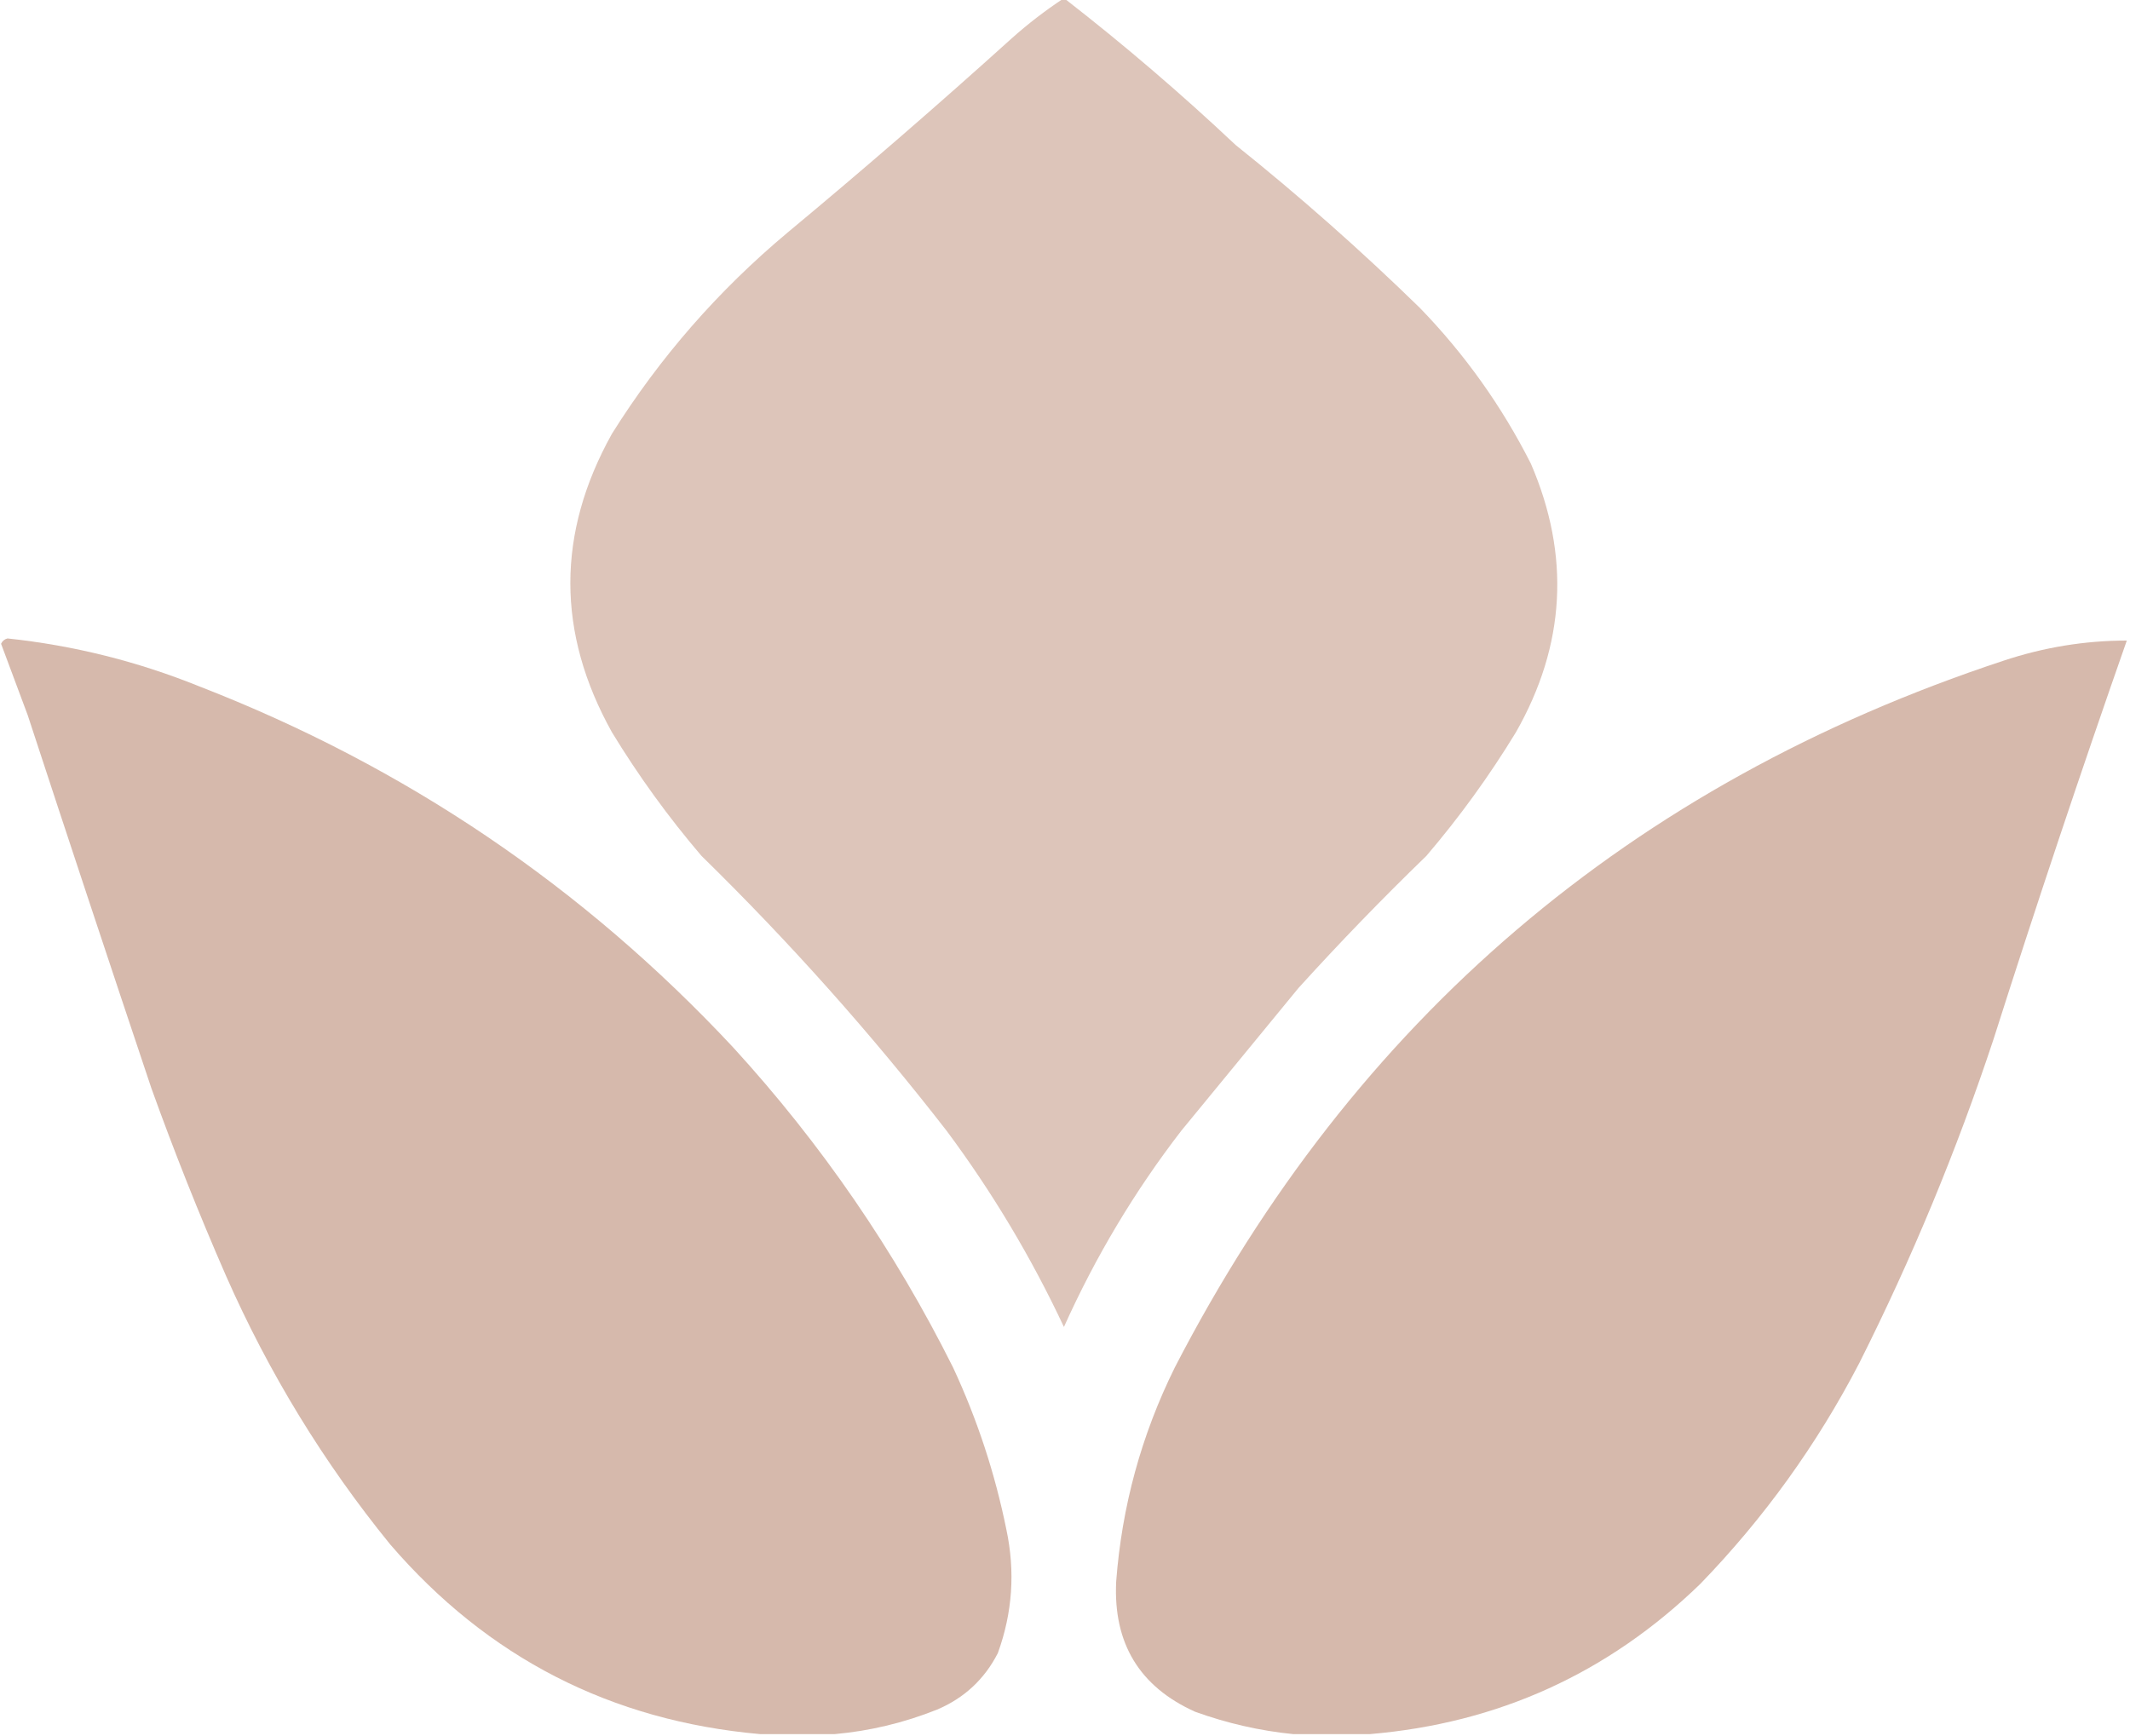
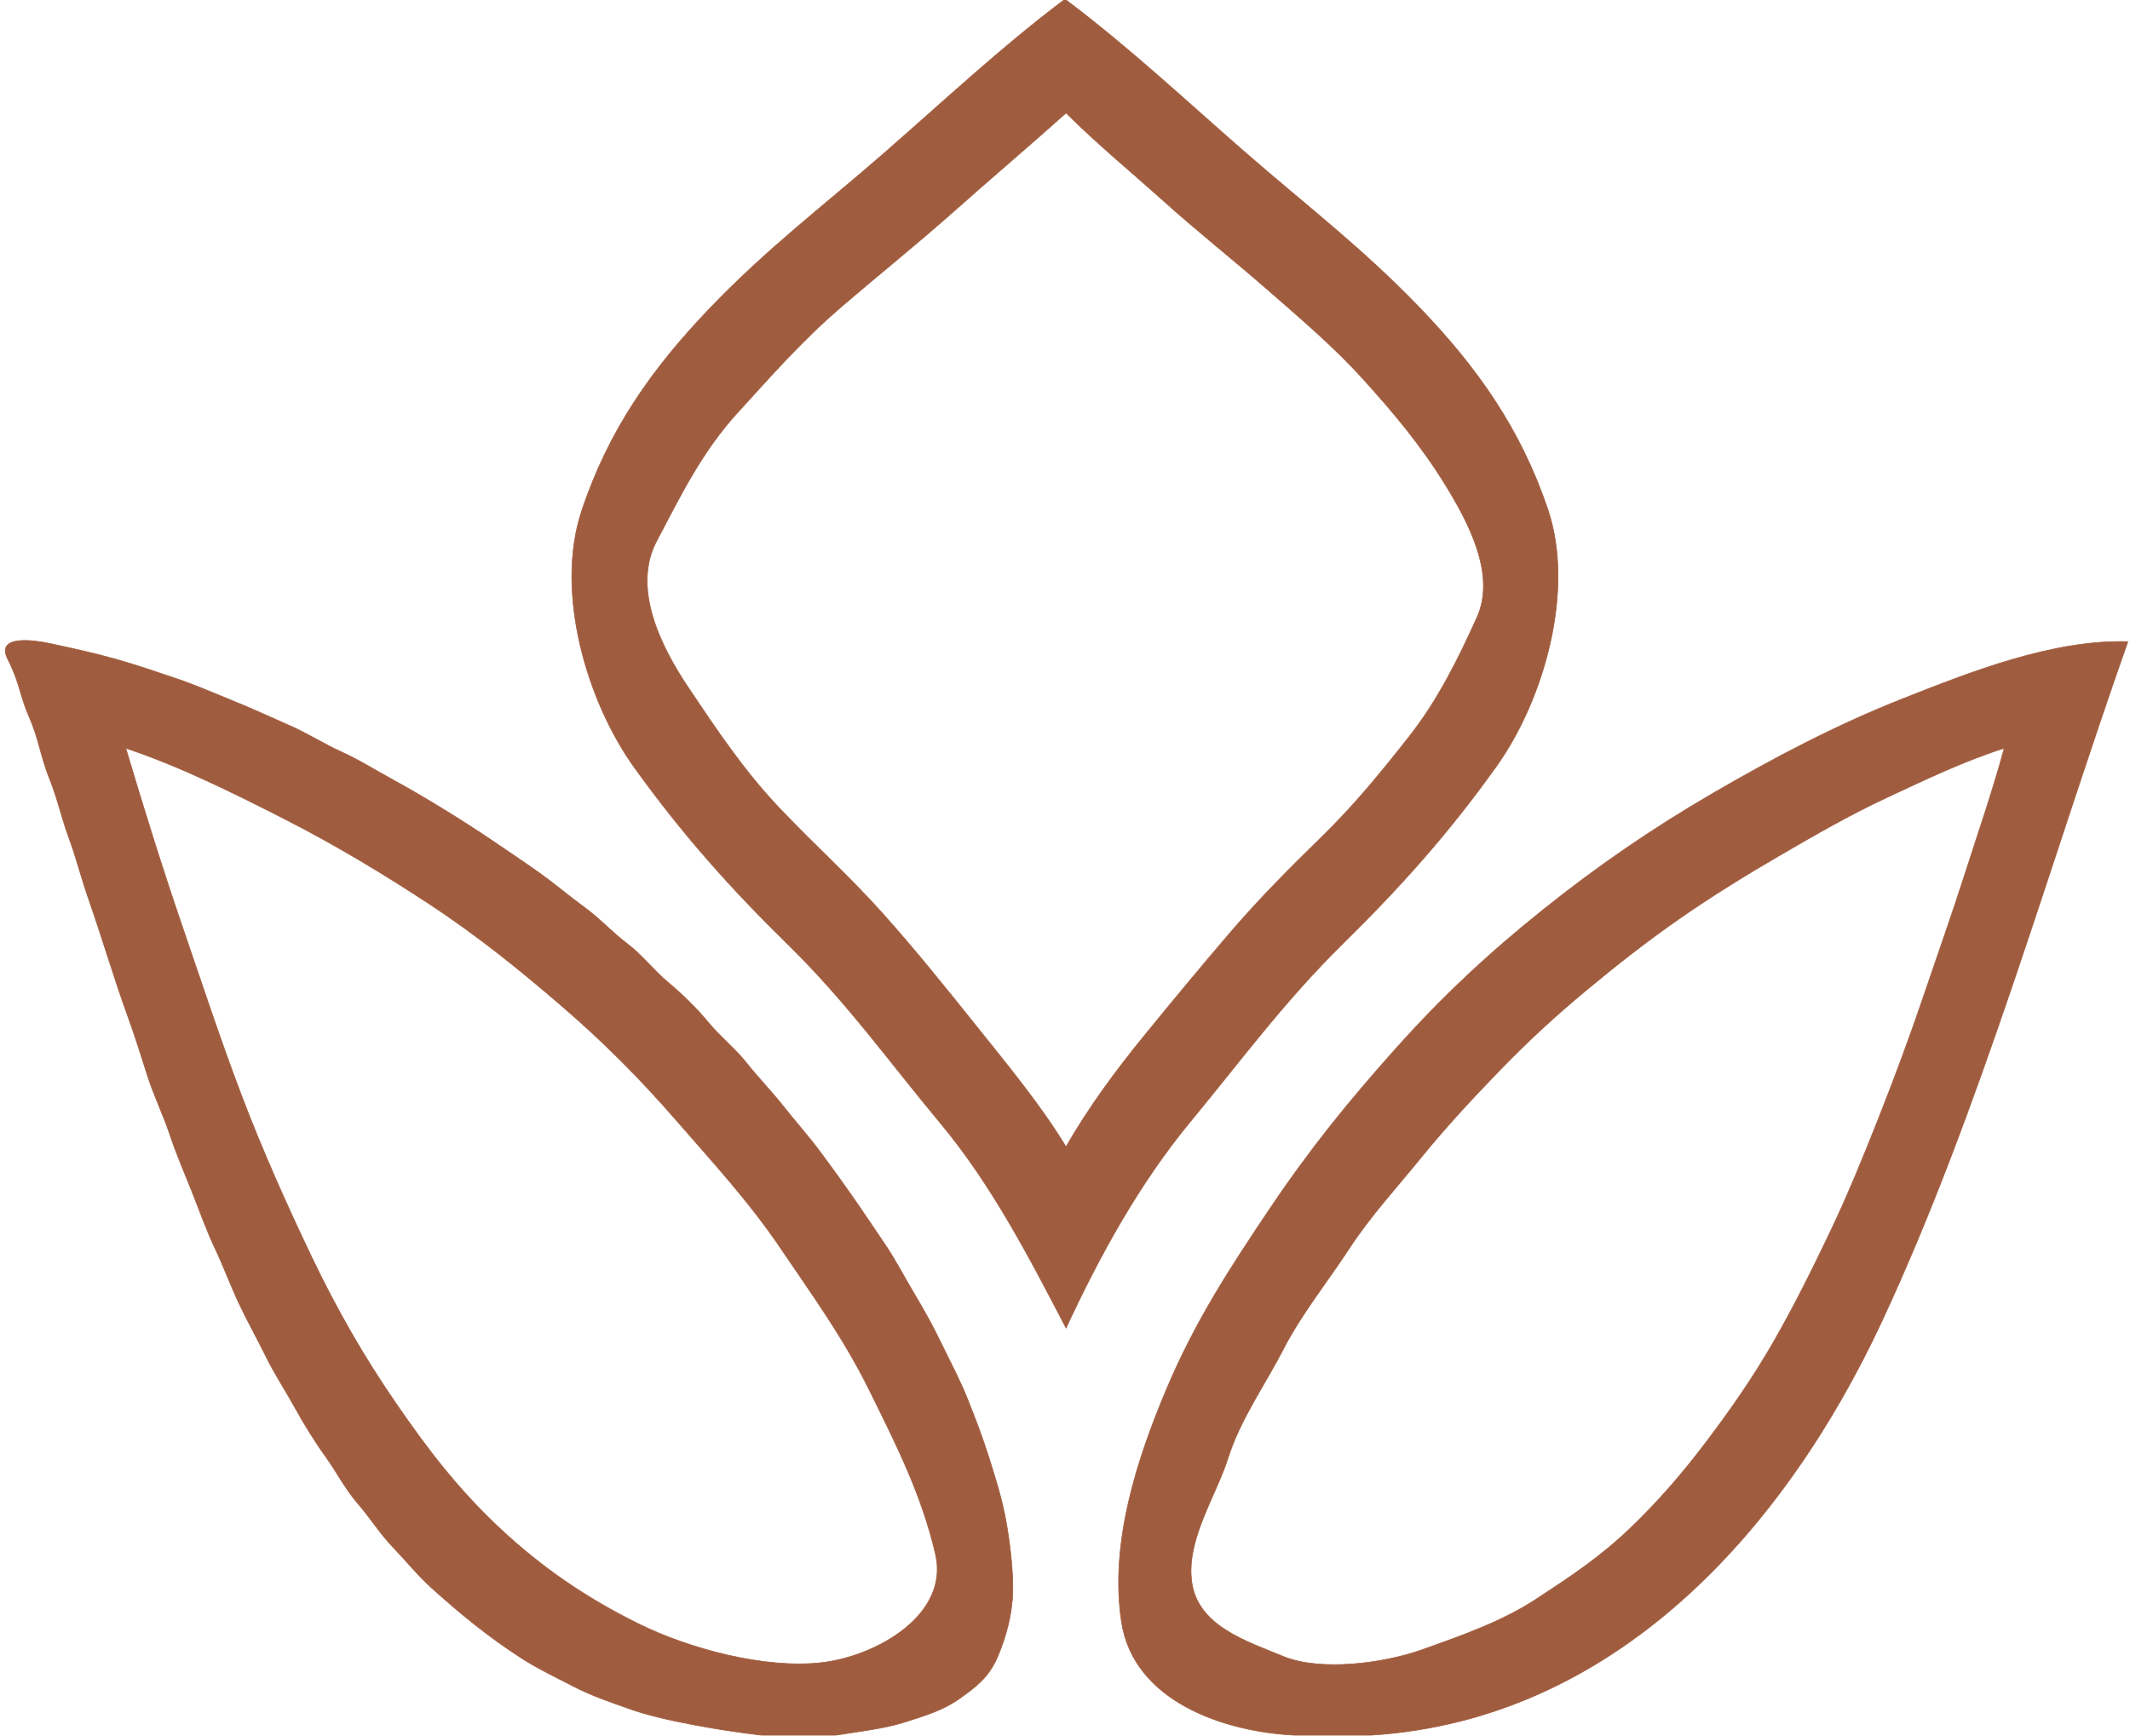
- <svg xmlns="http://www.w3.org/2000/svg" version="1.1" width="999px" height="814px" style="shape-rendering:geometricPrecision; text-rendering:geometricPrecision; image-rendering:optimizeQuality; fill-rule:evenodd; clip-rule:evenodd">
-   <g>
-     <path style="opacity:0.357" fill="#9f5c3d" d="M 498.5,-0.5 C 498.833,-0.5 499.167,-0.5 499.5,-0.5C 527.152,20.971 553.819,43.804 579.5,68C 609.521,92.013 638.355,117.513 666,144.5C 687.016,166.194 704.349,190.528 718,217.5C 736.588,260.608 734.254,302.608 711,343.5C 698.548,363.952 684.548,383.285 669,401.5C 648.328,421.506 628.328,442.172 609,463.5C 590.667,485.833 572.333,508.167 554,530.5C 532.13,558.882 513.797,589.548 499,622.5C 483.7,589.879 465.366,559.213 444,530.5C 408.698,484.971 370.364,441.971 329,401.5C 313.452,383.285 299.452,363.952 287,343.5C 261.001,296.846 261.001,250.179 287,203.5C 309.396,167.756 336.896,136.256 369.5,109C 405.091,79.413 440.091,49.08 474.5,18C 482.115,11.204 490.115,5.038 498.5,-0.5 Z" />
+ <svg xmlns="http://www.w3.org/2000/svg" viewBox="0 0 999 814" width="999" height="814">
+   <g fill="None" fill-opacity="0.0" stroke="#000000" stroke-opacity="0.00" stroke-width="0.3">
+     <path d=" M 0.00 814.00  L 357.00 814.00 C 347.03 812.84 334.90 810.99 324.93 809.07 C 314.96 807.16 304.56 804.95 295.32 801.68 C 286.08 798.40 277.37 795.46 268.92 791.08 C 260.48 786.70 252.02 782.70 244.30 777.70 C 236.59 772.69 229.83 767.80 222.77 762.23 C 215.71 756.67 209.44 751.19 202.77 745.23 C 196.10 739.27 190.42 732.18 184.25 725.75 C 178.08 719.32 173.63 712.02 167.75 705.25 C 161.88 698.48 157.97 690.64 152.70 683.30 C 147.43 675.97 142.47 667.87 138.08 659.92 C 133.69 651.98 128.72 644.55 124.70 636.31 C 120.67 628.06 116.22 620.23 112.23 611.77 C 108.24 603.31 104.76 593.88 100.69 585.31 C 96.62 576.73 93.57 567.84 90.02 558.98 C 86.48 550.12 82.74 541.48 79.68 532.32 C 76.62 523.16 72.19 514.06 69.22 504.78 C 66.25 495.49 63.35 486.17 60.02 476.98 C 56.70 467.78 53.69 458.74 50.68 449.32 C 47.66 439.91 44.49 430.20 41.22 420.78 C 37.95 411.35 35.70 402.21 32.22 392.78 C 28.75 383.34 26.96 374.52 23.07 364.93 C 19.19 355.33 18.11 346.34 13.68 336.32 C 9.24 326.31 9.34 320.37 3.68 309.32 C -1.99 298.27 13.92 299.82 24.00 302.00 C 34.08 304.18 44.98 306.56 54.67 309.33 C 64.37 312.09 73.39 315.19 82.68 318.32 C 91.97 321.46 100.32 325.20 109.22 328.78 C 118.13 332.35 127.05 336.54 135.69 340.31 C 144.34 344.08 151.78 348.95 160.23 352.77 C 168.68 356.59 176.18 361.40 184.23 365.77 C 192.28 370.14 200.49 375.02 208.23 379.77 C 215.97 384.52 223.30 389.20 230.75 394.25 C 238.19 399.30 245.42 404.12 252.70 409.30 C 259.98 414.48 267.09 420.53 274.25 425.75 C 281.40 430.97 287.22 437.46 294.25 442.75 C 301.27 448.04 306.46 455.06 313.25 460.75 C 320.03 466.45 326.66 472.87 332.30 479.70 C 337.95 486.53 344.80 491.86 350.25 498.75 C 355.70 505.65 361.76 511.80 367.25 518.75 C 372.74 525.71 378.91 532.62 384.25 539.75 C 389.59 546.88 394.64 553.88 399.77 561.23 C 404.90 568.58 409.61 575.72 414.75 583.25 C 419.90 590.77 424.18 599.18 428.92 607.08 C 433.66 614.98 437.86 622.63 441.92 631.08 C 445.99 639.52 450.20 647.31 453.77 656.23 C 457.34 665.15 460.97 674.64 463.93 684.07 C 466.88 693.50 469.98 703.23 471.78 713.22 C 473.58 723.22 475.27 736.61 475.00 747.00 C 474.73 757.39 471.71 768.54 467.69 777.69 C 463.68 786.85 457.81 791.34 449.92 796.92 C 442.03 802.50 433.38 804.97 423.98 807.98 C 414.57 810.99 401.62 812.43 392.00 814.00 L 607.00 814.00 C 574.11 812.36 531.77 798.13 526.02 760.98 C 520.27 723.83 533.48 684.07 546.98 651.98 C 560.47 619.88 577.18 594.37 595.75 566.75 C 614.32 539.13 632.73 516.39 654.77 491.77 C 676.81 467.15 698.30 447.13 723.75 426.75 C 749.19 406.37 774.66 388.85 803.23 372.23 C 831.80 355.61 861.08 340.14 892.68 327.68 C 924.27 315.21 962.73 299.98 998.00 301.00 C 961.36 404.70 928.92 520.42 882.70 619.69 C 836.47 718.97 756.66 806.92 643.00 814.00 L 999.00 814.00 L 999.00 0.00 L 500.00 0.00 C 529.43 22.14 555.48 46.59 583.75 71.25 C 612.02 95.91 638.69 116.13 665.75 144.25 C 692.81 172.37 713.21 201.19 725.98 239.02 C 738.74 276.86 724.22 328.22 701.70 359.70 C 679.17 391.17 656.96 415.98 629.75 442.75 C 602.54 469.52 582.13 497.35 558.25 526.25 C 534.37 555.15 515.64 589.22 500.00 623.00 C 482.97 590.28 465.16 555.79 441.08 526.92 C 417.01 498.04 397.17 470.13 369.75 443.25 C 342.33 416.36 320.28 391.63 297.70 360.30 C 275.11 328.97 260.20 277.73 272.78 239.78 C 285.36 201.83 305.78 172.97 332.77 144.77 C 359.76 116.57 386.43 96.46 414.75 71.75 C 443.08 47.04 469.53 22.18 499.00 0.00 L 0.00 0.00 L 0.00 814.00 Z" />
  </g>
-   <g>
-     <path style="opacity:0.429" fill="#9f5c3d" d="M 391.5,813.5 C 379.833,813.5 368.167,813.5 356.5,813.5C 286.546,807.274 228.712,777.607 183,724.5C 151.799,686.138 126.132,644.138 106,598.5C 93.354,569.564 81.688,540.231 71,510.5C 51.469,452.24 32.136,393.907 13,335.5C 8.833,324.333 4.667,313.167 0.5,302C 1.098,300.699 2.098,299.865 3.5,299.5C 34.517,302.78 64.516,310.28 93.5,322C 190.101,359.52 273.601,416.02 344,491.5C 385.248,536.634 419.582,586.634 447,641.5C 458.332,665.83 466.665,691.163 472,717.5C 476.204,737.252 474.87,756.585 468,775.5C 461.746,787.752 452.246,796.585 439.5,802C 423.934,808.208 407.934,812.042 391.5,813.5 Z" />
+   <g fill="None" fill-opacity="0.0" stroke="#A05C3E" stroke-opacity="1.00" stroke-width="0.3">
+     <path d=" M 500.00 0.00  L 499.00 0.00 C 469.53 22.18 443.08 47.04 414.75 71.75 C 386.43 96.46 359.76 116.57 332.77 144.77 C 305.78 172.97 285.36 201.83 272.78 239.78 C 260.20 277.73 275.11 328.97 297.70 360.30 C 320.28 391.63 342.33 416.36 369.75 443.25 C 397.17 470.13 417.01 498.04 441.08 526.92 C 465.16 555.79 482.97 590.28 500.00 623.00 C 515.64 589.22 534.37 555.15 558.25 526.25 C 582.13 497.35 602.54 469.52 629.75 442.75 C 656.96 415.98 679.17 391.17 701.70 359.70 C 724.22 328.22 738.74 276.86 725.98 239.02 C 713.21 201.19 692.81 172.37 665.75 144.25 C 638.69 116.13 612.02 95.91 583.75 71.25 C 555.48 46.59 529.43 22.14 500.00 0.00 M 500.00 53.00  C 514.71 67.63 530.80 80.87 546.25 94.75 C 561.70 108.64 578.15 121.61 593.75 135.25 C 609.35 148.89 624.98 162.02 639.25 177.75 C 653.52 193.48 666.67 209.23 677.75 227.25 C 688.84 245.26 701.76 269.63 692.69 289.69 C 683.63 309.76 674.12 328.78 660.75 345.75 C 647.37 362.71 635.20 377.68 619.75 392.75 C 604.30 407.83 590.46 421.76 576.75 437.75 C 563.05 453.74 550.09 469.41 536.75 485.75 C 523.42 502.10 510.25 519.86 500.00 538.00 C 488.06 518.37 472.78 499.93 458.25 481.75 C 443.71 463.57 429.39 445.72 413.75 428.25 C 398.11 410.78 381.57 396.01 365.25 378.75 C 348.92 361.49 336.29 342.59 323.08 322.92 C 309.86 303.25 296.35 275.99 307.92 253.92 C 319.50 231.86 329.41 211.73 345.77 193.77 C 362.13 175.81 376.21 159.77 394.25 144.25 C 412.28 128.73 429.59 114.93 447.25 99.25 C 464.91 83.56 482.42 68.72 500.00 53.00 Z" />
  </g>
-   <g>
-     <path style="opacity:0.429" fill="#9f5c3d" d="M 642.5,813.5 C 630.5,813.5 618.5,813.5 606.5,813.5C 590.874,811.93 575.541,808.43 560.5,803C 534.444,791.255 522.111,770.922 523.5,742C 526.148,706.723 535.314,673.223 551,641.5C 635.241,478.28 764.741,367.78 939.5,310C 958.506,303.665 977.84,300.498 997.5,300.5C 975.778,362.499 954.945,424.832 935,487.5C 917.71,539.704 896.71,590.37 872,639.5C 852.204,677.629 827.371,712.129 797.5,743C 754.308,784.926 702.641,808.426 642.5,813.5 Z" />
+   <g fill="None" fill-opacity="0.0" stroke="#FF0100" stroke-opacity="0.00" stroke-width="0.3">
+     <path d=" M 500.00 53.00  C 482.42 68.72 464.91 83.56 447.25 99.25 C 429.59 114.93 412.28 128.73 394.25 144.25 C 376.21 159.77 362.13 175.81 345.77 193.77 C 329.41 211.73 319.50 231.86 307.92 253.92 C 296.35 275.99 309.86 303.25 323.08 322.92 C 336.29 342.59 348.92 361.49 365.25 378.75 C 381.57 396.01 398.11 410.78 413.75 428.25 C 429.39 445.72 443.71 463.57 458.25 481.75 C 472.78 499.93 488.06 518.37 500.00 538.00 C 510.25 519.86 523.42 502.10 536.75 485.75 C 550.09 469.41 563.05 453.74 576.75 437.75 C 590.46 421.76 604.30 407.83 619.75 392.75 C 635.20 377.68 647.37 362.71 660.75 345.75 C 674.12 328.78 683.63 309.76 692.69 289.69 C 701.76 269.63 688.84 245.26 677.75 227.25 C 666.67 209.23 653.52 193.48 639.25 177.75 C 624.98 162.02 609.35 148.89 593.75 135.25 C 578.15 121.61 561.70 108.64 546.25 94.75 C 530.80 80.87 514.71 67.63 500.00 53.00 Z" />
+   </g>
+   <g fill="None" fill-opacity="0.0" stroke="#A05C3E" stroke-opacity="1.00" stroke-width="0.3">
+     <path d=" M 357.00 814.00  L 392.00 814.00 C 401.62 812.43 414.57 810.99 423.98 807.98 C 433.38 804.97 442.03 802.50 449.92 796.92 C 457.81 791.34 463.68 786.85 467.69 777.69 C 471.71 768.54 474.73 757.39 475.00 747.00 C 475.27 736.61 473.58 723.22 471.78 713.22 C 469.98 703.23 466.88 693.50 463.93 684.07 C 460.97 674.64 457.34 665.15 453.77 656.23 C 450.20 647.31 445.99 639.52 441.92 631.08 C 437.86 622.63 433.66 614.98 428.92 607.08 C 424.18 599.18 419.90 590.77 414.75 583.25 C 409.61 575.72 404.90 568.58 399.77 561.23 C 394.64 553.88 389.59 546.88 384.25 539.75 C 378.91 532.62 372.74 525.71 367.25 518.75 C 361.76 511.80 355.70 505.65 350.25 498.75 C 344.80 491.86 337.95 486.53 332.30 479.70 C 326.66 472.87 320.03 466.45 313.25 460.75 C 306.46 455.06 301.27 448.04 294.25 442.75 C 287.22 437.46 281.40 430.97 274.25 425.75 C 267.09 420.53 259.98 414.48 252.70 409.30 C 245.42 404.12 238.19 399.30 230.75 394.25 C 223.30 389.20 215.97 384.52 208.23 379.77 C 200.49 375.02 192.28 370.14 184.23 365.77 C 176.18 361.40 168.68 356.59 160.23 352.77 C 151.78 348.95 144.34 344.08 135.69 340.31 C 127.05 336.54 118.13 332.35 109.22 328.78 C 100.32 325.20 91.97 321.46 82.68 318.32 C 73.39 315.19 64.37 312.09 54.67 309.33 C 44.98 306.56 34.08 304.18 24.00 302.00 C 13.92 299.82 -1.99 298.27 3.68 309.32 C 9.34 320.37 9.24 326.31 13.68 336.32 C 18.11 346.34 19.19 355.33 23.07 364.93 C 26.96 374.52 28.75 383.34 32.22 392.78 C 35.70 402.21 37.95 411.35 41.22 420.78 C 44.49 430.20 47.66 439.91 50.68 449.32 C 53.69 458.74 56.70 467.78 60.02 476.98 C 63.35 486.17 66.25 495.49 69.22 504.78 C 72.19 514.06 76.62 523.16 79.68 532.32 C 82.74 541.48 86.48 550.12 90.02 558.98 C 93.57 567.84 96.62 576.73 100.69 585.31 C 104.76 593.88 108.24 603.31 112.23 611.77 C 116.22 620.23 120.67 628.06 124.70 636.31 C 128.72 644.55 133.69 651.98 138.08 659.92 C 142.47 667.87 147.43 675.97 152.70 683.30 C 157.97 690.64 161.88 698.48 167.75 705.25 C 173.63 712.02 178.08 719.32 184.25 725.75 C 190.42 732.18 196.10 739.27 202.77 745.23 C 209.44 751.19 215.71 756.67 222.77 762.23 C 229.83 767.80 236.59 772.69 244.30 777.70 C 252.02 782.70 260.48 786.70 268.92 791.08 C 277.37 795.46 286.08 798.40 295.32 801.68 C 304.56 804.95 314.96 807.16 324.93 809.07 C 334.90 810.99 347.03 812.84 357.00 814.00 M 59.00 351.00  C 84.21 359.37 110.03 372.24 133.69 384.31 C 157.36 396.37 179.80 409.91 201.70 424.30 C 223.59 438.70 243.37 454.63 263.25 471.75 C 283.13 488.87 300.04 505.84 317.30 525.70 C 334.56 545.55 351.41 563.78 366.25 585.75 C 381.09 607.73 395.60 627.55 407.77 652.23 C 419.94 676.91 432.29 701.02 438.78 729.22 C 445.27 757.43 411.29 777.06 385.00 780.00 C 358.70 782.93 323.40 773.60 299.32 761.68 C 275.24 749.76 254.52 735.70 234.75 717.25 C 214.99 698.80 200.68 680.08 185.70 658.30 C 170.71 636.53 157.92 614.21 146.23 589.77 C 134.54 565.33 123.04 539.61 113.23 513.77 C 103.41 487.93 94.34 460.40 85.22 433.78 C 76.11 407.16 67.06 378.13 59.00 351.00 Z" />
+   </g>
+   <g fill="None" fill-opacity="0.0" stroke="#A05C3E" stroke-opacity="1.00" stroke-width="0.3">
+     <path d=" M 607.00 814.00  L 643.00 814.00 C 756.66 806.92 836.47 718.97 882.70 619.69 C 928.92 520.42 961.36 404.70 998.00 301.00 C 962.73 299.98 924.27 315.21 892.68 327.68 C 861.08 340.14 831.80 355.61 803.23 372.23 C 774.66 388.85 749.19 406.37 723.75 426.75 C 698.30 447.13 676.81 467.15 654.77 491.77 C 632.73 516.39 614.32 539.13 595.75 566.75 C 577.18 594.37 560.47 619.88 546.98 651.98 C 533.48 684.07 520.27 723.83 526.02 760.98 C 531.77 798.13 574.11 812.36 607.00 814.00 M 940.00 351.00  C 934.74 370.55 927.85 390.42 921.68 409.68 C 915.51 428.94 908.65 448.22 902.22 467.22 C 895.80 486.23 888.48 505.85 881.22 524.22 C 873.97 542.60 866.59 560.72 858.22 578.22 C 849.86 595.73 841.17 613.24 831.69 629.70 C 822.22 646.15 812.05 660.76 800.75 675.75 C 789.45 690.74 778.14 703.96 764.25 717.25 C 750.35 730.54 736.32 739.81 720.30 750.30 C 704.28 760.79 685.06 767.46 666.93 773.93 C 648.79 780.39 619.22 784.19 601.93 777.07 C 584.63 769.96 562.33 762.92 559.08 742.92 C 555.82 722.93 570.22 702.17 575.98 683.98 C 581.73 665.78 593.37 649.54 601.92 632.92 C 610.48 616.31 622.65 601.23 632.77 585.77 C 642.89 570.31 655.12 557.06 666.75 542.75 C 678.39 528.44 690.25 515.72 703.25 502.25 C 716.25 488.78 729.53 476.56 743.75 464.75 C 757.97 452.93 771.96 441.91 787.25 431.25 C 802.53 420.58 818.76 410.56 835.08 401.08 C 851.39 391.59 867.67 382.20 885.08 374.08 C 902.48 365.95 921.60 356.80 940.00 351.00 Z" />
+   </g>
+   <g fill="None" fill-opacity="0.0" stroke="#FF0100" stroke-opacity="0.00" stroke-width="0.3">
+     <path d=" M 59.00 351.00  C 67.06 378.13 76.11 407.16 85.22 433.78 C 94.34 460.40 103.41 487.93 113.23 513.77 C 123.04 539.61 134.54 565.33 146.23 589.77 C 157.92 614.21 170.71 636.53 185.70 658.30 C 200.68 680.08 214.99 698.80 234.75 717.25 C 254.52 735.70 275.24 749.76 299.32 761.68 C 323.40 773.60 358.70 782.93 385.00 780.00 C 411.29 777.06 445.27 757.43 438.78 729.22 C 432.29 701.02 419.94 676.91 407.77 652.23 C 395.60 627.55 381.09 607.73 366.25 585.75 C 351.41 563.78 334.56 545.55 317.30 525.70 C 300.04 505.84 283.13 488.87 263.25 471.75 C 243.37 454.63 223.59 438.70 201.70 424.30 C 179.80 409.91 157.36 396.37 133.69 384.31 C 110.03 372.24 84.21 359.37 59.00 351.00 Z" />
+   </g>
+   <g fill="None" fill-opacity="0.0" stroke="#FF0100" stroke-opacity="0.00" stroke-width="0.3">
+     <path d=" M 940.00 351.00  C 921.60 356.80 902.48 365.95 885.08 374.08 C 867.67 382.20 851.39 391.59 835.08 401.08 C 818.76 410.56 802.53 420.58 787.25 431.25 C 771.96 441.91 757.97 452.93 743.75 464.75 C 729.53 476.56 716.25 488.78 703.25 502.25 C 690.25 515.72 678.39 528.44 666.75 542.75 C 655.12 557.06 642.89 570.31 632.77 585.77 C 622.65 601.23 610.48 616.31 601.92 632.92 C 593.37 649.54 581.73 665.78 575.98 683.98 C 570.22 702.17 555.82 722.93 559.08 742.92 C 562.33 762.92 584.63 769.96 601.93 777.07 C 619.22 784.19 648.79 780.39 666.93 773.93 C 685.06 767.46 704.28 760.79 720.30 750.30 C 736.32 739.81 750.35 730.54 764.25 717.25 C 778.14 703.96 789.45 690.74 800.75 675.75 C 812.05 660.76 822.22 646.15 831.69 629.70 C 841.17 613.24 849.86 595.73 858.22 578.22 C 866.59 560.72 873.97 542.60 881.22 524.22 C 888.48 505.85 895.80 486.23 902.22 467.22 C 908.65 448.22 915.51 428.94 921.68 409.68 C 927.85 390.42 934.74 370.55 940.00 351.00 Z" />
+   </g>
+   <g fill="#000000" fill-opacity="0.00" stroke="None">
+     <path d=" M 0.00 814.00  L 357.00 814.00 C 347.03 812.84 334.90 810.99 324.93 809.07 C 314.96 807.16 304.56 804.95 295.32 801.68 C 286.08 798.40 277.37 795.46 268.92 791.08 C 260.48 786.70 252.02 782.70 244.30 777.70 C 236.59 772.69 229.83 767.80 222.77 762.23 C 215.71 756.67 209.44 751.19 202.77 745.23 C 196.10 739.27 190.42 732.18 184.25 725.75 C 178.08 719.32 173.63 712.02 167.75 705.25 C 161.88 698.48 157.97 690.64 152.70 683.30 C 147.43 675.97 142.47 667.87 138.08 659.92 C 133.69 651.98 128.72 644.55 124.70 636.31 C 120.67 628.06 116.22 620.23 112.23 611.77 C 108.24 603.31 104.76 593.88 100.69 585.31 C 96.62 576.73 93.57 567.84 90.02 558.98 C 86.48 550.12 82.74 541.48 79.68 532.32 C 76.62 523.16 72.19 514.06 69.22 504.78 C 66.25 495.49 63.35 486.17 60.02 476.98 C 56.70 467.78 53.69 458.74 50.68 449.32 C 47.66 439.91 44.49 430.20 41.22 420.78 C 37.95 411.35 35.70 402.21 32.22 392.78 C 28.75 383.34 26.96 374.52 23.07 364.93 C 19.19 355.33 18.11 346.34 13.68 336.32 C 9.24 326.31 9.34 320.37 3.68 309.32 C -1.99 298.27 13.92 299.82 24.00 302.00 C 34.08 304.18 44.98 306.56 54.67 309.33 C 64.37 312.09 73.39 315.19 82.68 318.32 C 91.97 321.46 100.32 325.20 109.22 328.78 C 118.13 332.35 127.05 336.54 135.69 340.31 C 144.34 344.08 151.78 348.95 160.23 352.77 C 168.68 356.59 176.18 361.40 184.23 365.77 C 192.28 370.14 200.49 375.02 208.23 379.77 C 215.97 384.52 223.30 389.20 230.75 394.25 C 238.19 399.30 245.42 404.12 252.70 409.30 C 259.98 414.48 267.09 420.53 274.25 425.75 C 281.40 430.97 287.22 437.46 294.25 442.75 C 301.27 448.04 306.46 455.06 313.25 460.75 C 320.03 466.45 326.66 472.87 332.30 479.70 C 337.95 486.53 344.80 491.86 350.25 498.75 C 355.70 505.65 361.76 511.80 367.25 518.75 C 372.74 525.71 378.91 532.62 384.25 539.75 C 389.59 546.88 394.64 553.88 399.77 561.23 C 404.90 568.58 409.61 575.72 414.75 583.25 C 419.90 590.77 424.18 599.18 428.92 607.08 C 433.66 614.98 437.86 622.63 441.92 631.08 C 445.99 639.52 450.20 647.31 453.77 656.23 C 457.34 665.15 460.97 674.64 463.93 684.07 C 466.88 693.50 469.98 703.23 471.78 713.22 C 473.58 723.22 475.27 736.61 475.00 747.00 C 474.73 757.39 471.71 768.54 467.69 777.69 C 463.68 786.85 457.81 791.34 449.92 796.92 C 442.03 802.50 433.38 804.97 423.98 807.98 C 414.57 810.99 401.62 812.43 392.00 814.00 L 607.00 814.00 C 574.11 812.36 531.77 798.13 526.02 760.98 C 520.27 723.83 533.48 684.07 546.98 651.98 C 560.47 619.88 577.18 594.37 595.75 566.75 C 614.32 539.13 632.73 516.39 654.77 491.77 C 676.81 467.15 698.30 447.13 723.75 426.75 C 749.19 406.37 774.66 388.85 803.23 372.23 C 831.80 355.61 861.08 340.14 892.68 327.68 C 924.27 315.21 962.73 299.98 998.00 301.00 C 961.36 404.70 928.92 520.42 882.70 619.69 C 836.47 718.97 756.66 806.92 643.00 814.00 L 999.00 814.00 L 999.00 0.00 L 500.00 0.00 C 529.43 22.14 555.48 46.59 583.75 71.25 C 612.02 95.91 638.69 116.13 665.75 144.25 C 692.81 172.37 713.21 201.19 725.98 239.02 C 738.74 276.86 724.22 328.22 701.70 359.70 C 679.17 391.17 656.96 415.98 629.75 442.75 C 602.54 469.52 582.13 497.35 558.25 526.25 C 534.37 555.15 515.64 589.22 500.00 623.00 C 482.97 590.28 465.16 555.79 441.08 526.92 C 417.01 498.04 397.17 470.13 369.75 443.25 C 342.33 416.36 320.28 391.63 297.70 360.30 C 275.11 328.97 260.20 277.73 272.78 239.78 C 285.36 201.83 305.78 172.97 332.77 144.77 C 359.76 116.57 386.43 96.46 414.75 71.75 C 443.08 47.04 469.53 22.18 499.00 0.00 L 0.00 0.00 L 0.00 814.00 Z" />
+   </g>
+   <g fill="#A05C3E" fill-opacity="1.00" stroke="None">
+     <path d=" M 500.00 0.00  L 499.00 0.00 C 469.53 22.18 443.08 47.04 414.75 71.75 C 386.43 96.46 359.76 116.57 332.77 144.77 C 305.78 172.97 285.36 201.83 272.78 239.78 C 260.20 277.73 275.11 328.97 297.70 360.30 C 320.28 391.63 342.33 416.36 369.75 443.25 C 397.17 470.13 417.01 498.04 441.08 526.92 C 465.16 555.79 482.97 590.28 500.00 623.00 C 515.64 589.22 534.37 555.15 558.25 526.25 C 582.13 497.35 602.54 469.52 629.75 442.75 C 656.96 415.98 679.17 391.17 701.70 359.70 C 724.22 328.22 738.74 276.86 725.98 239.02 C 713.21 201.19 692.81 172.37 665.75 144.25 C 638.69 116.13 612.02 95.91 583.75 71.25 C 555.48 46.59 529.43 22.14 500.00 0.00 M 500.00 53.00  C 514.71 67.63 530.80 80.87 546.25 94.75 C 561.70 108.64 578.15 121.61 593.75 135.25 C 609.35 148.89 624.98 162.02 639.25 177.75 C 653.52 193.48 666.67 209.23 677.75 227.25 C 688.84 245.26 701.76 269.63 692.69 289.69 C 683.63 309.76 674.12 328.78 660.75 345.75 C 647.37 362.71 635.20 377.68 619.75 392.75 C 604.30 407.83 590.46 421.76 576.75 437.75 C 563.05 453.74 550.09 469.41 536.75 485.75 C 523.42 502.10 510.25 519.86 500.00 538.00 C 488.06 518.37 472.78 499.93 458.25 481.75 C 443.71 463.57 429.39 445.72 413.75 428.25 C 398.11 410.78 381.57 396.01 365.25 378.75 C 348.92 361.49 336.29 342.59 323.08 322.92 C 309.86 303.25 296.35 275.99 307.92 253.92 C 319.50 231.86 329.41 211.73 345.77 193.77 C 362.13 175.81 376.21 159.77 394.25 144.25 C 412.28 128.73 429.59 114.93 447.25 99.25 C 464.91 83.56 482.42 68.72 500.00 53.00 Z" />
+   </g>
+   <g fill="#FF0100" fill-opacity="0.00" stroke="None">
+     <path d=" M 500.00 53.00  C 482.42 68.72 464.91 83.56 447.25 99.25 C 429.59 114.93 412.28 128.73 394.25 144.25 C 376.21 159.77 362.13 175.81 345.77 193.77 C 329.41 211.73 319.50 231.86 307.92 253.92 C 296.35 275.99 309.86 303.25 323.08 322.92 C 336.29 342.59 348.92 361.49 365.25 378.75 C 381.57 396.01 398.11 410.78 413.75 428.25 C 429.39 445.72 443.71 463.57 458.25 481.75 C 472.78 499.93 488.06 518.37 500.00 538.00 C 510.25 519.86 523.42 502.10 536.75 485.75 C 550.09 469.41 563.05 453.74 576.75 437.75 C 590.46 421.76 604.30 407.83 619.75 392.75 C 635.20 377.68 647.37 362.71 660.75 345.75 C 674.12 328.78 683.63 309.76 692.69 289.69 C 701.76 269.63 688.84 245.26 677.75 227.25 C 666.67 209.23 653.52 193.48 639.25 177.75 C 624.98 162.02 609.35 148.89 593.75 135.25 C 578.15 121.61 561.70 108.64 546.25 94.75 C 530.80 80.87 514.71 67.63 500.00 53.00 Z" />
+   </g>
+   <g fill="#A05C3E" fill-opacity="1.00" stroke="None">
+     <path d=" M 357.00 814.00  L 392.00 814.00 C 401.62 812.43 414.57 810.99 423.98 807.98 C 433.38 804.97 442.03 802.50 449.92 796.92 C 457.81 791.34 463.68 786.85 467.69 777.69 C 471.71 768.54 474.73 757.39 475.00 747.00 C 475.27 736.61 473.58 723.22 471.78 713.22 C 469.98 703.23 466.88 693.50 463.93 684.07 C 460.97 674.64 457.34 665.15 453.77 656.23 C 450.20 647.31 445.99 639.52 441.92 631.08 C 437.86 622.63 433.66 614.98 428.92 607.08 C 424.18 599.18 419.90 590.77 414.75 583.25 C 409.61 575.72 404.90 568.58 399.77 561.23 C 394.64 553.88 389.59 546.88 384.25 539.75 C 378.91 532.62 372.74 525.71 367.25 518.75 C 361.76 511.80 355.70 505.65 350.25 498.75 C 344.80 491.86 337.95 486.53 332.30 479.70 C 326.66 472.87 320.03 466.45 313.25 460.75 C 306.46 455.06 301.27 448.04 294.25 442.75 C 287.22 437.46 281.40 430.97 274.25 425.75 C 267.09 420.53 259.98 414.48 252.70 409.30 C 245.42 404.12 238.19 399.30 230.75 394.25 C 223.30 389.20 215.97 384.52 208.23 379.77 C 200.49 375.02 192.28 370.14 184.23 365.77 C 176.18 361.40 168.68 356.59 160.23 352.77 C 151.78 348.95 144.34 344.08 135.69 340.31 C 127.05 336.54 118.13 332.35 109.22 328.78 C 100.32 325.20 91.97 321.46 82.68 318.32 C 73.39 315.19 64.37 312.09 54.67 309.33 C 44.98 306.56 34.08 304.18 24.00 302.00 C 13.92 299.82 -1.99 298.27 3.68 309.32 C 9.34 320.37 9.24 326.31 13.68 336.32 C 18.11 346.34 19.19 355.33 23.07 364.93 C 26.96 374.52 28.75 383.34 32.22 392.78 C 35.70 402.21 37.95 411.35 41.22 420.78 C 44.49 430.20 47.66 439.91 50.68 449.32 C 53.69 458.74 56.70 467.78 60.02 476.98 C 63.35 486.17 66.25 495.49 69.22 504.78 C 72.19 514.06 76.62 523.16 79.68 532.32 C 82.74 541.48 86.48 550.12 90.02 558.98 C 93.57 567.84 96.62 576.73 100.69 585.31 C 104.76 593.88 108.24 603.31 112.23 611.77 C 116.22 620.23 120.67 628.06 124.70 636.31 C 128.72 644.55 133.69 651.98 138.08 659.92 C 142.47 667.87 147.43 675.97 152.70 683.30 C 157.97 690.64 161.88 698.48 167.75 705.25 C 173.63 712.02 178.08 719.32 184.25 725.75 C 190.42 732.18 196.10 739.27 202.77 745.23 C 209.44 751.19 215.71 756.67 222.77 762.23 C 229.83 767.80 236.59 772.69 244.30 777.70 C 252.02 782.70 260.48 786.70 268.92 791.08 C 277.37 795.46 286.08 798.40 295.32 801.68 C 304.56 804.95 314.96 807.16 324.93 809.07 C 334.90 810.99 347.03 812.84 357.00 814.00 M 59.00 351.00  C 84.21 359.37 110.03 372.24 133.69 384.31 C 157.36 396.37 179.80 409.91 201.70 424.30 C 223.59 438.70 243.37 454.63 263.25 471.75 C 283.13 488.87 300.04 505.84 317.30 525.70 C 334.56 545.55 351.41 563.78 366.25 585.75 C 381.09 607.73 395.60 627.55 407.77 652.23 C 419.94 676.91 432.29 701.02 438.78 729.22 C 445.27 757.43 411.29 777.06 385.00 780.00 C 358.70 782.93 323.40 773.60 299.32 761.68 C 275.24 749.76 254.52 735.70 234.75 717.25 C 214.99 698.80 200.68 680.08 185.70 658.30 C 170.71 636.53 157.92 614.21 146.23 589.77 C 134.54 565.33 123.04 539.61 113.23 513.77 C 103.41 487.93 94.34 460.40 85.22 433.78 C 76.11 407.16 67.06 378.13 59.00 351.00 Z" />
+   </g>
+   <g fill="#A05C3E" fill-opacity="1.00" stroke="None">
+     <path d=" M 607.00 814.00  L 643.00 814.00 C 756.66 806.92 836.47 718.97 882.70 619.69 C 928.92 520.42 961.36 404.70 998.00 301.00 C 962.73 299.98 924.27 315.21 892.68 327.68 C 861.08 340.14 831.80 355.61 803.23 372.23 C 774.66 388.85 749.19 406.37 723.75 426.75 C 698.30 447.13 676.81 467.15 654.77 491.77 C 632.73 516.39 614.32 539.13 595.75 566.75 C 577.18 594.37 560.47 619.88 546.98 651.98 C 533.48 684.07 520.27 723.83 526.02 760.98 C 531.77 798.13 574.11 812.36 607.00 814.00 M 940.00 351.00  C 934.74 370.55 927.85 390.42 921.68 409.68 C 915.51 428.94 908.65 448.22 902.22 467.22 C 895.80 486.23 888.48 505.85 881.22 524.22 C 873.97 542.60 866.59 560.72 858.22 578.22 C 849.86 595.73 841.17 613.24 831.69 629.70 C 822.22 646.15 812.05 660.76 800.75 675.75 C 789.45 690.74 778.14 703.96 764.25 717.25 C 750.35 730.54 736.32 739.81 720.30 750.30 C 704.28 760.79 685.06 767.46 666.93 773.93 C 648.79 780.39 619.22 784.19 601.93 777.07 C 584.63 769.96 562.33 762.92 559.08 742.92 C 555.82 722.93 570.22 702.17 575.98 683.98 C 581.73 665.78 593.37 649.54 601.92 632.92 C 610.48 616.31 622.65 601.23 632.77 585.77 C 642.89 570.31 655.12 557.06 666.75 542.75 C 678.39 528.44 690.25 515.72 703.25 502.25 C 716.25 488.78 729.53 476.56 743.75 464.75 C 757.97 452.93 771.96 441.91 787.25 431.25 C 802.53 420.58 818.76 410.56 835.08 401.08 C 851.39 391.59 867.67 382.20 885.08 374.08 C 902.48 365.95 921.60 356.80 940.00 351.00 Z" />
+   </g>
+   <g fill="#FF0100" fill-opacity="0.00" stroke="None">
+     <path d=" M 59.00 351.00  C 67.06 378.13 76.11 407.16 85.22 433.78 C 94.34 460.40 103.41 487.93 113.23 513.77 C 123.04 539.61 134.54 565.33 146.23 589.77 C 157.92 614.21 170.71 636.53 185.70 658.30 C 200.68 680.08 214.99 698.80 234.75 717.25 C 254.52 735.70 275.24 749.76 299.32 761.68 C 323.40 773.60 358.70 782.93 385.00 780.00 C 411.29 777.06 445.27 757.43 438.78 729.22 C 432.29 701.02 419.94 676.91 407.77 652.23 C 395.60 627.55 381.09 607.73 366.25 585.75 C 351.41 563.78 334.56 545.55 317.30 525.70 C 300.04 505.84 283.13 488.87 263.25 471.75 C 243.37 454.63 223.59 438.70 201.70 424.30 C 179.80 409.91 157.36 396.37 133.69 384.31 C 110.03 372.24 84.21 359.37 59.00 351.00 Z" />
+   </g>
+   <g fill="#FF0100" fill-opacity="0.00" stroke="None">
+     <path d=" M 940.00 351.00  C 921.60 356.80 902.48 365.95 885.08 374.08 C 867.67 382.20 851.39 391.59 835.08 401.08 C 818.76 410.56 802.53 420.58 787.25 431.25 C 771.96 441.91 757.97 452.93 743.75 464.75 C 729.53 476.56 716.25 488.78 703.25 502.25 C 690.25 515.72 678.39 528.44 666.75 542.75 C 655.12 557.06 642.89 570.31 632.77 585.77 C 622.65 601.23 610.48 616.31 601.92 632.92 C 593.37 649.54 581.73 665.78 575.98 683.98 C 570.22 702.17 555.82 722.93 559.08 742.92 C 562.33 762.92 584.63 769.96 601.93 777.07 C 619.22 784.19 648.79 780.39 666.93 773.93 C 685.06 767.46 704.28 760.79 720.30 750.30 C 736.32 739.81 750.35 730.54 764.25 717.25 C 778.14 703.96 789.45 690.74 800.75 675.75 C 812.05 660.76 822.22 646.15 831.69 629.70 C 841.17 613.24 849.86 595.73 858.22 578.22 C 866.59 560.72 873.97 542.60 881.22 524.22 C 888.48 505.85 895.80 486.23 902.22 467.22 C 908.65 448.22 915.51 428.94 921.68 409.68 C 927.85 390.42 934.74 370.55 940.00 351.00 Z" />
  </g>
</svg>
